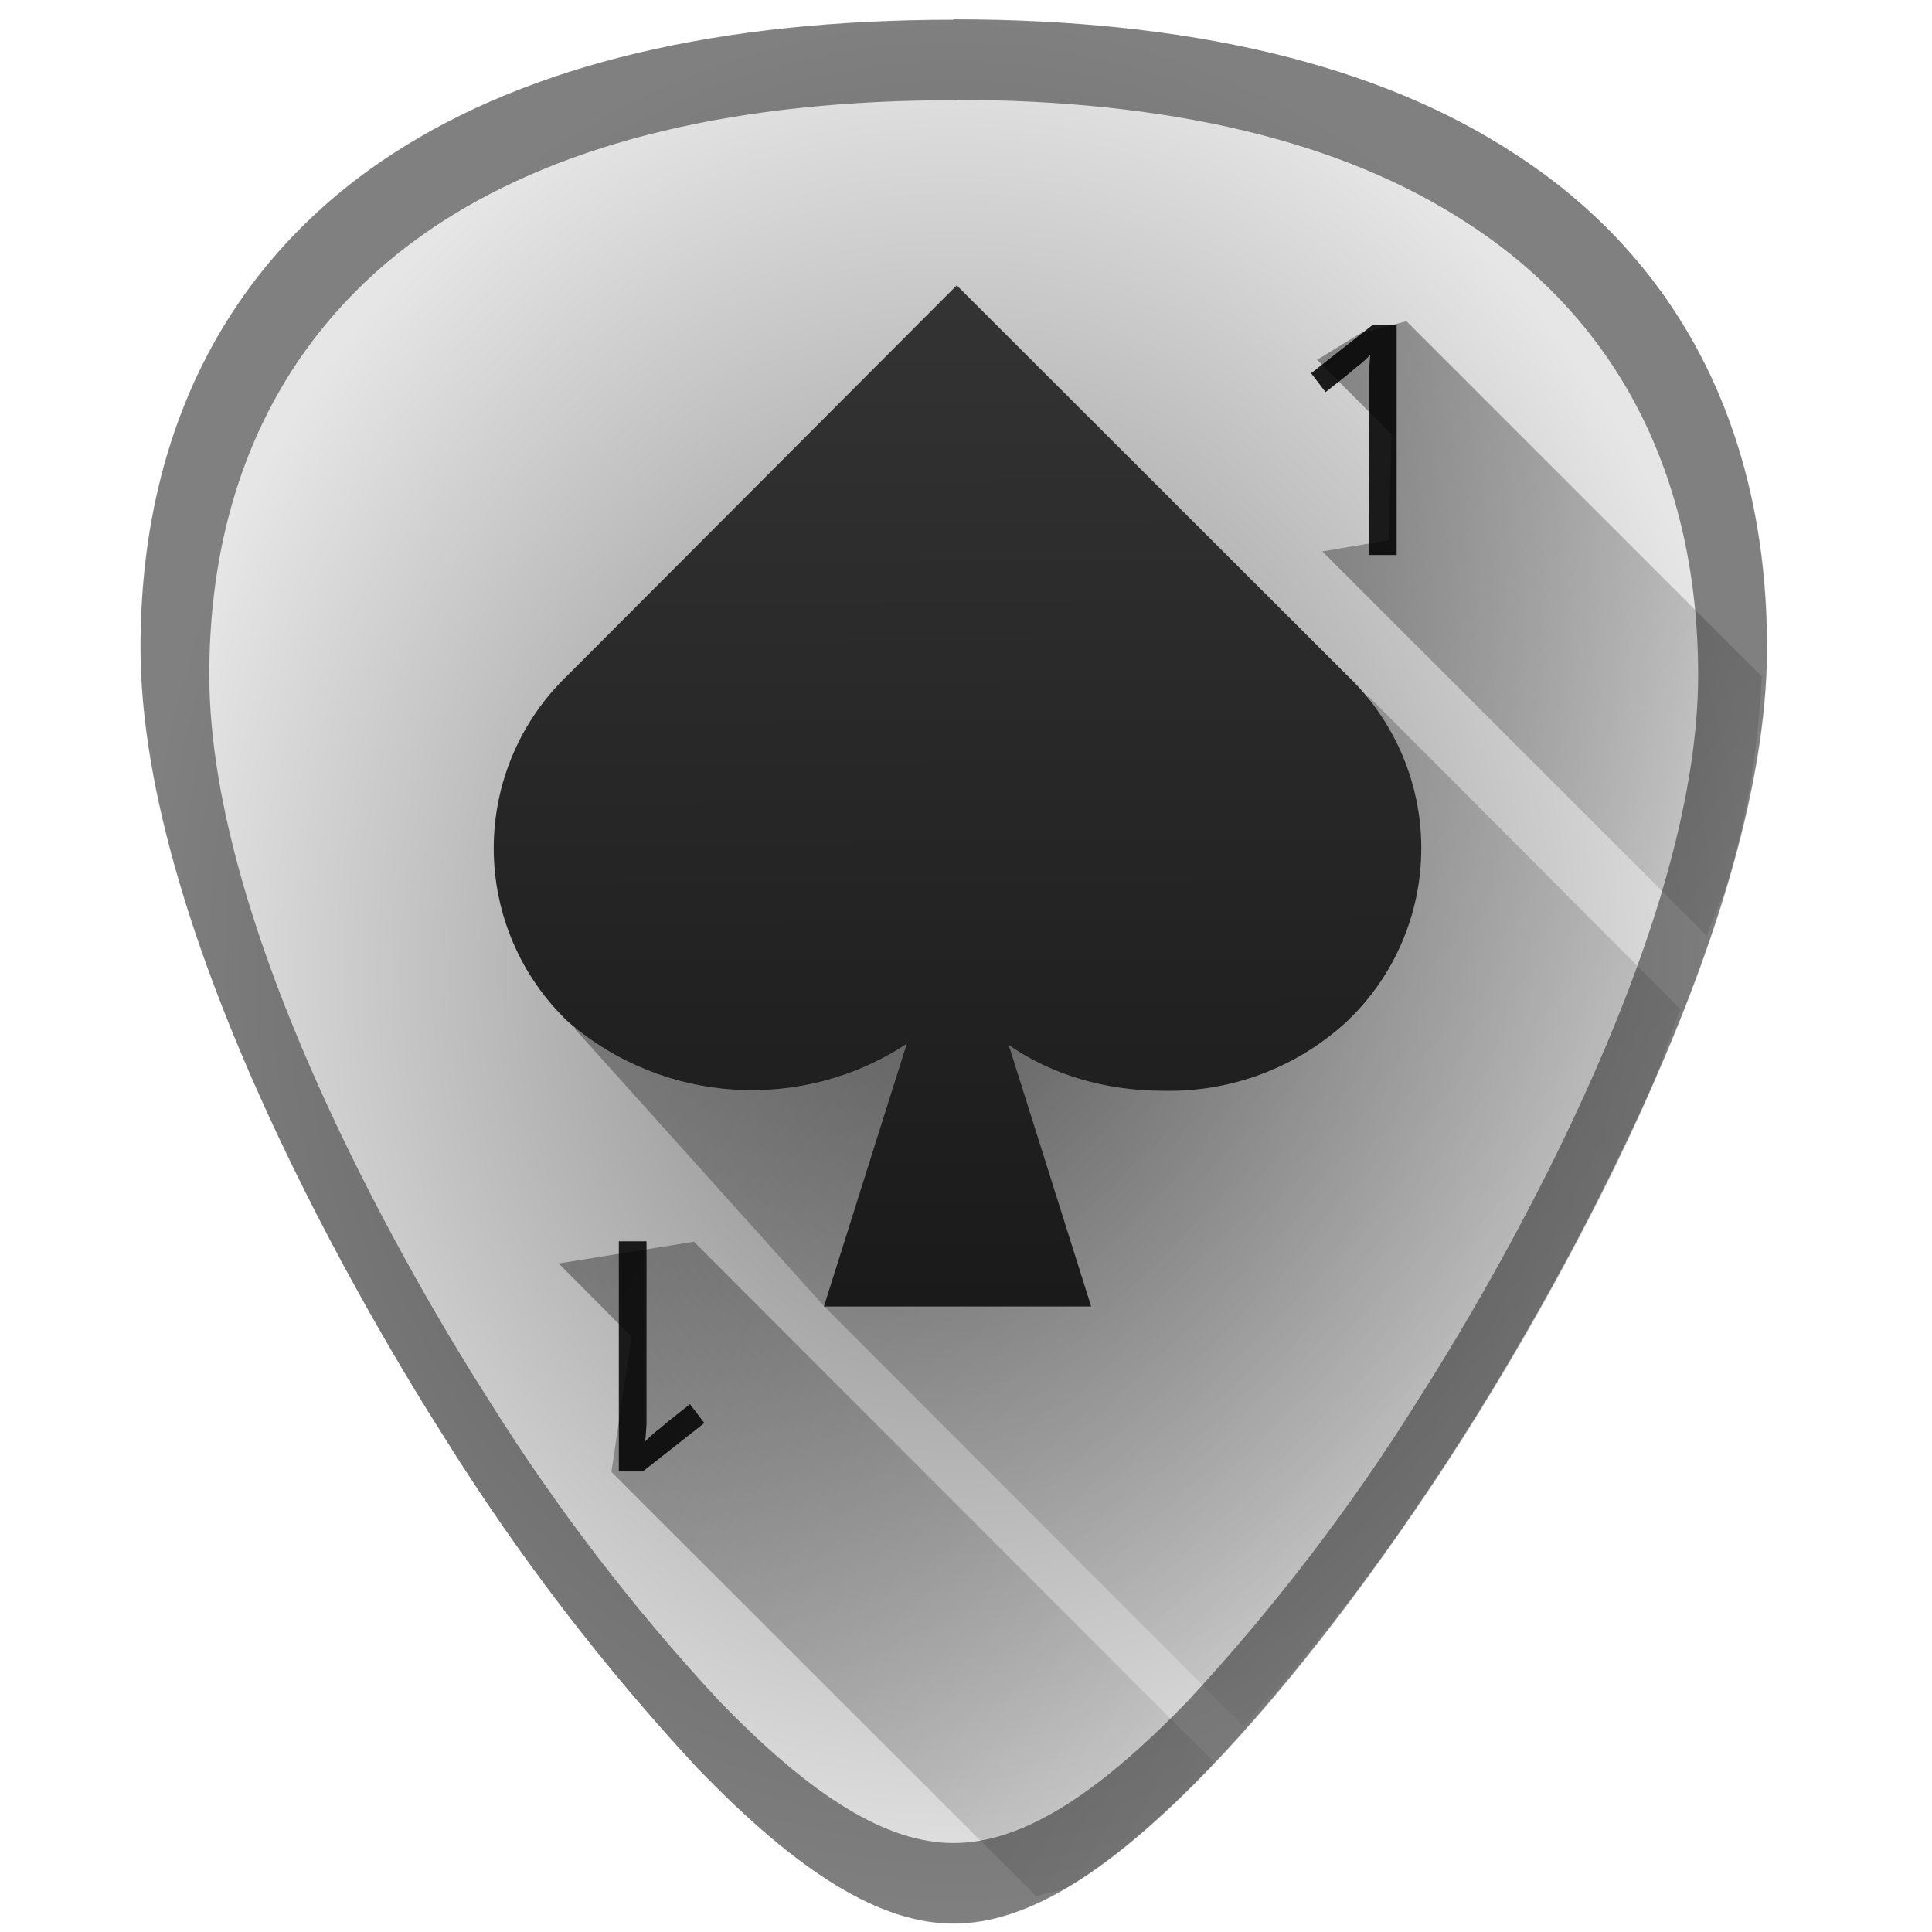
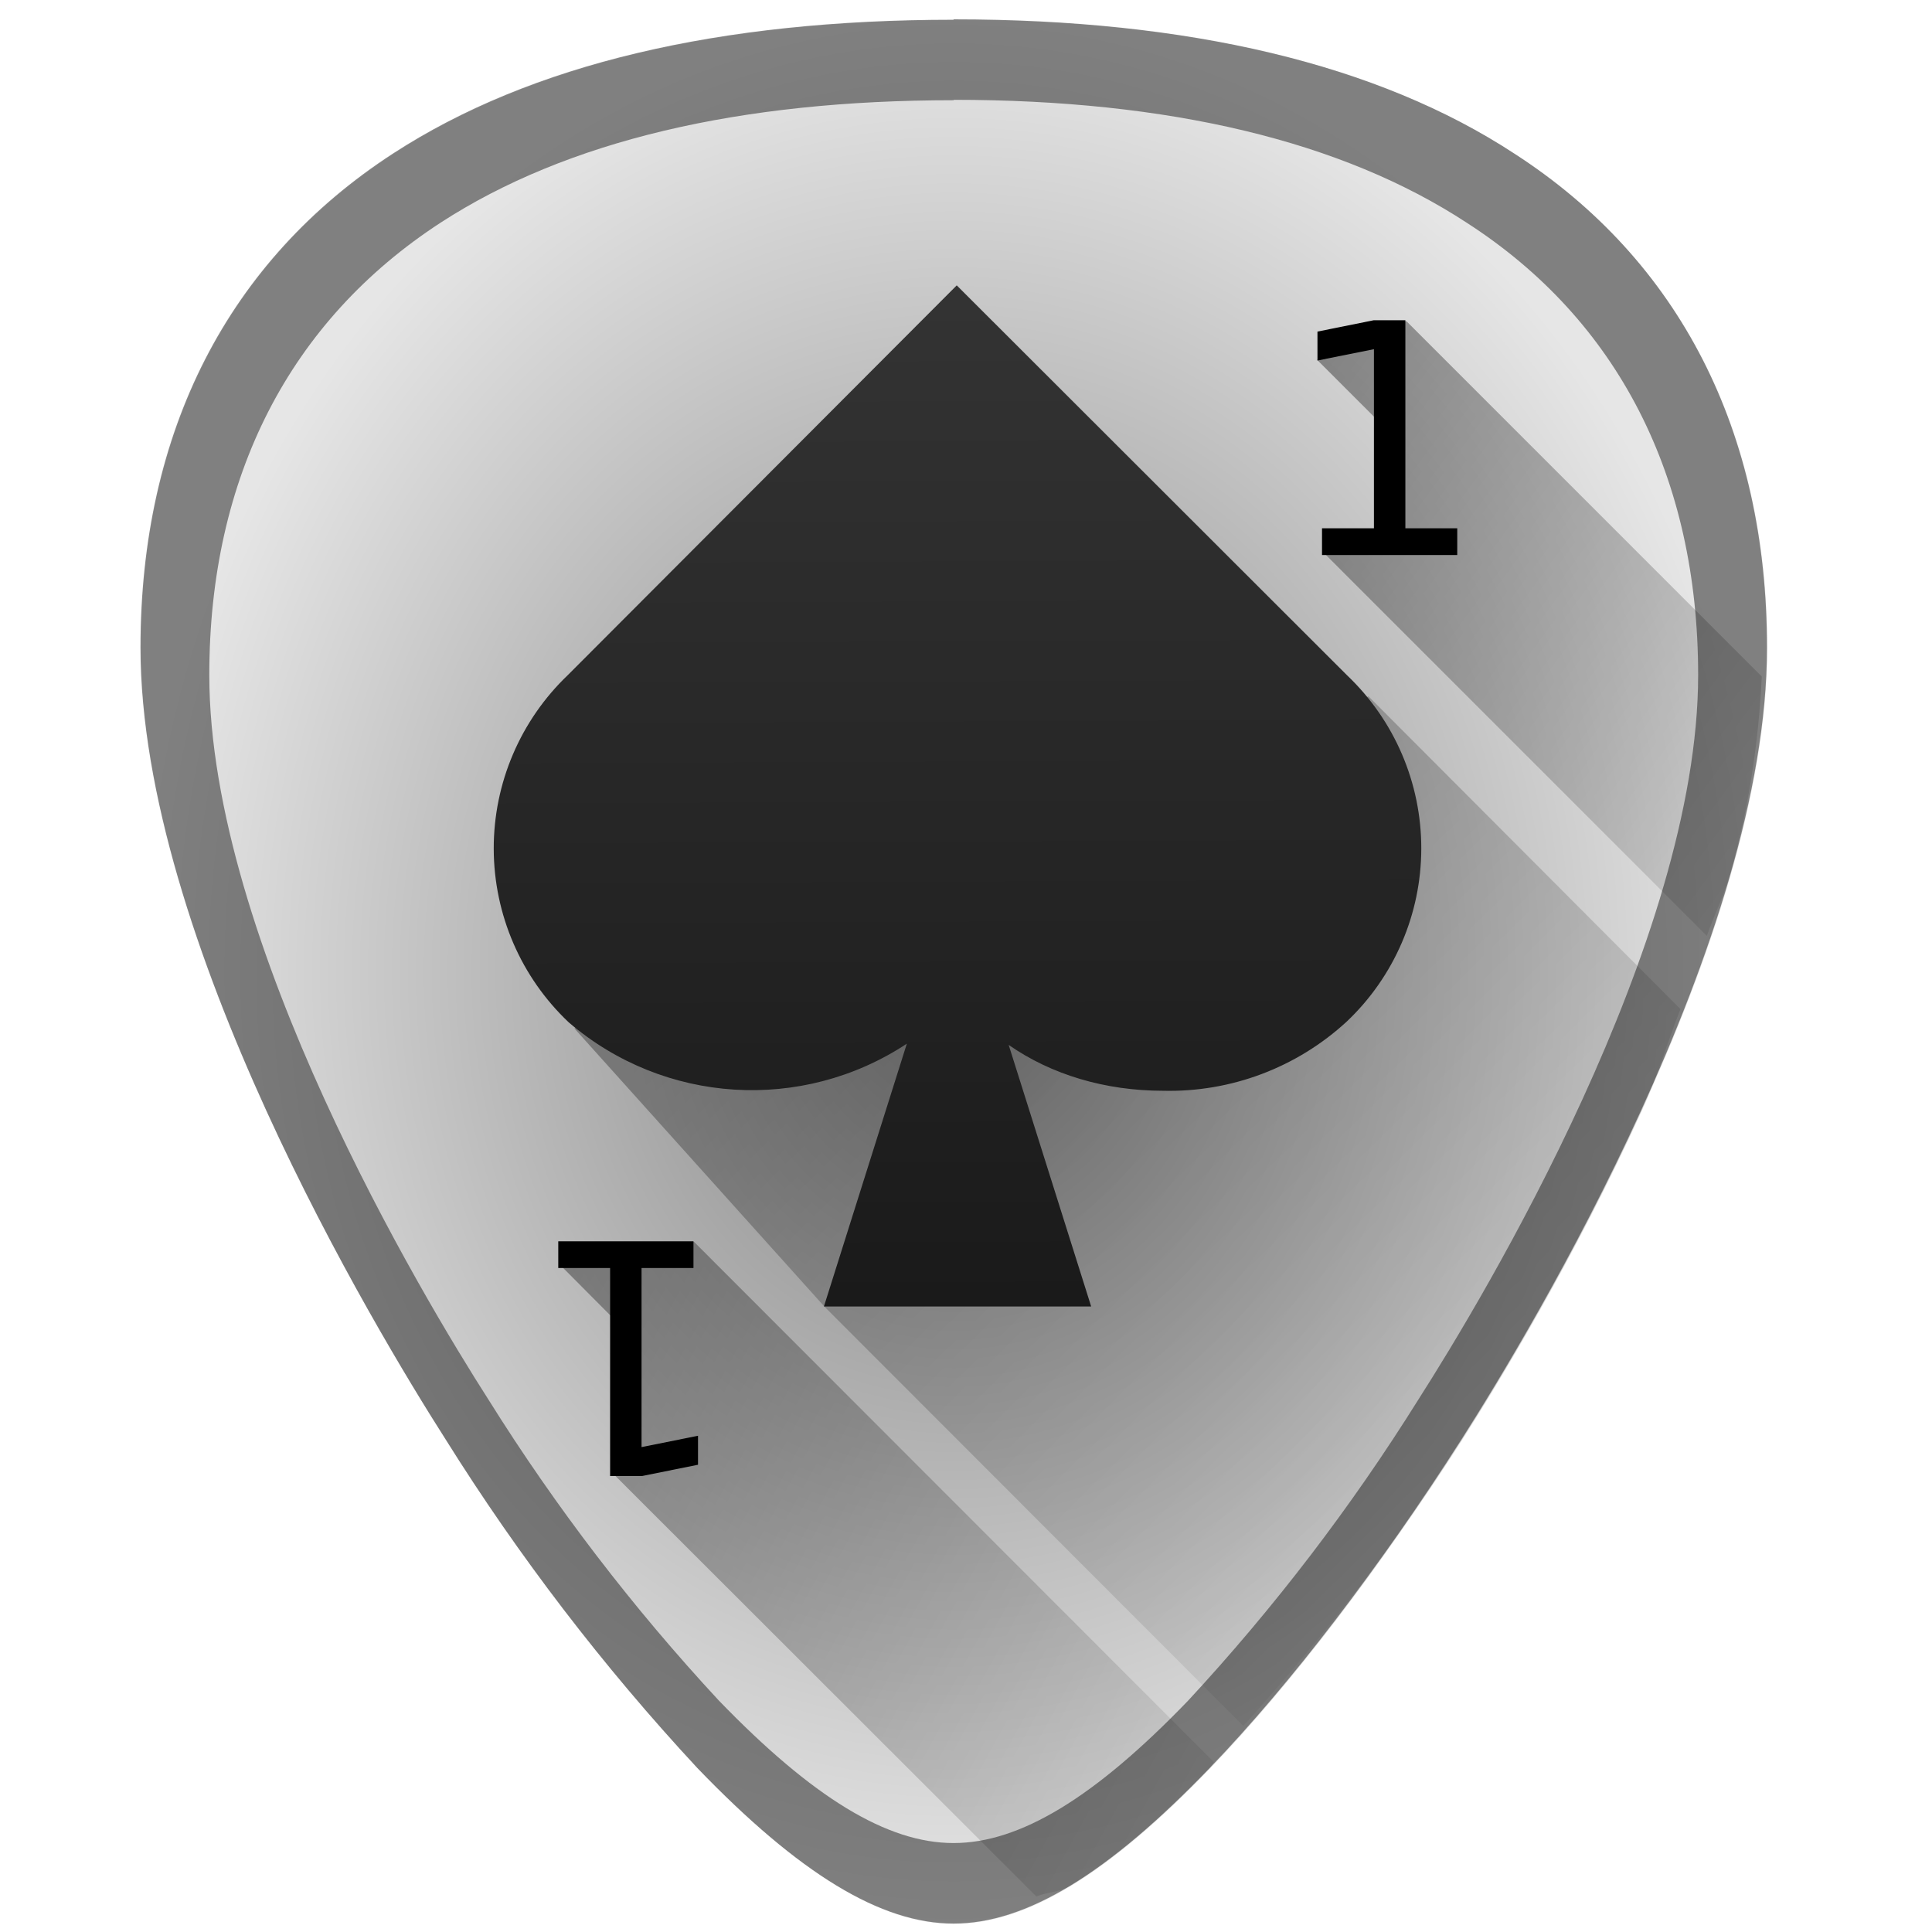
<svg xmlns="http://www.w3.org/2000/svg" xmlns:xlink="http://www.w3.org/1999/xlink" width="48" height="48">
  <defs>
    <linearGradient id="c">
      <stop offset="0" stop-color="gray" />
      <stop offset="1" stop-color="#e6e6e6" />
    </linearGradient>
    <linearGradient id="b">
      <stop offset="0" stop-color="#1a1a1a" />
      <stop offset="1" stop-color="#333" />
    </linearGradient>
    <linearGradient id="a">
      <stop offset="0" />
      <stop offset="1" stop-opacity="0" />
    </linearGradient>
    <linearGradient xlink:href="#a" id="e" gradientUnits="userSpaceOnUse" x1="16.33" y1="13.49" x2="41.66" y2="39.18" />
    <linearGradient xlink:href="#b" id="f" x1="12.18" y1="32.39" x2="12.08" y2="7.53" gradientUnits="userSpaceOnUse" />
    <radialGradient xlink:href="#c" id="d" cx="23.7" cy="24.14" fx="23.7" fy="24.14" r="20.2" gradientTransform="matrix(1 0 0 1.17075 0 -4.12)" gradientUnits="userSpaceOnUse" />
    <linearGradient xlink:href="#a" id="g" gradientUnits="userSpaceOnUse" x1="10.21" y1="29.84" x2="35.82" y2="43.9" />
    <linearGradient xlink:href="#a" id="h" gradientUnits="userSpaceOnUse" gradientTransform="translate(-.716)" x1="31.51" y1="8.87" x2="50.29" y2="22.62" />
  </defs>
  <path fill="url(#d)" d="M23.71.5C17.88.5 13.2 1.6 9.78 3.82 5.68 6.48 3.5 10.73 3.5 16.1c0 7.22 5.8 16.88 7.58 19.67a54.48 54.48 0 0 0 6.25 8.16c2.54 2.64 4.57 3.87 6.37 3.87 1.8 0 3.83-1.23 6.37-3.87 2-2.08 4.22-4.98 6.25-8.16 1.78-2.79 7.59-12.45 7.59-19.67 0-5.37-2.17-9.62-6.27-12.27C34.24 1.6 29.55.49 23.7.49z" />
  <path fill="url(#e)" opacity=".4" d="M30.89 42.88a54.54 54.54 0 0 0 5.44-7.1c.89-1.4 2.79-4.51 4.46-8.18.37-.8.63-1.69.96-2.53L34 17.3l-19.73 8.25 6.21 6.91z" />
  <path fill="url(#f)" d="M23.77 7.09l9.7 9.69a5.93 5.93 0 0 1-.01 8.6 6.5 6.5 0 0 1-4.56 1.72c-1.44 0-2.78-.4-3.84-1.14l2.05 6.5h-6.64l2.06-6.53a6.99 6.99 0 0 1-8.4-.53 5.95 5.95 0 0 1-.02-8.63z" />
  <path fill="#1a1a1a" opacity=".5" d="M23.69.48v.01c-5.82 0-10.5 1.1-13.92 3.32-4.1 2.66-6.28 6.91-6.28 12.28 0 7.22 5.8 16.88 7.58 19.67a54.48 54.48 0 0 0 6.25 8.16c2.54 2.64 4.57 3.87 6.37 3.87 1.8 0 3.83-1.23 6.37-3.87 2-2.08 4.22-4.98 6.25-8.16 1.78-2.79 7.59-12.45 7.59-19.67 0-5.37-2.17-9.62-6.27-12.27C34.23 1.59 29.53.48 23.7.48zm0 2c5.35 0 9.65 1.02 12.76 3.06 3.75 2.42 5.74 6.31 5.74 11.23 0 6.6-5.32 15.45-6.95 18a49.89 49.89 0 0 1-5.72 7.48c-2.32 2.41-4.18 3.54-5.83 3.54-1.65 0-3.5-1.13-5.83-3.54a49.87 49.87 0 0 1-5.72-7.47C10.5 32.22 5.2 23.38 5.2 16.77c0-4.92 2-8.8 5.75-11.24 3.13-2.03 7.41-3.04 12.75-3.04z" />
-   <text word-spacing="0" letter-spacing="0" font-size="8" font-weight="400" style="line-height:1.25" x="31.854" y="13.79" font-family="sans-serif" fill="#1a1a1a">
-     <tspan x="31.854" y="13.79">1</tspan>
-   </text>
-   <text fill="#1a1a1a" word-spacing="0" letter-spacing="0" font-family="sans-serif" font-size="8" font-weight="400" style="line-height:1.25" x="-18.22" y="-30.84" transform="scale(-1)">
-     <tspan x="-18.22" y="-30.84">1</tspan>
-   </text>
-   <path fill="url(#g)" opacity=".41" d="M25.75 47.12c.3-.13.54-.09.85-.27 1.05-.64 2.2-1.61 3.46-2.93l.1-.14-12.92-12.93-3.36.54 1.81 1.82-.5 3.36z" />
+   <path style="line-height:1.25" d="M34.127 7.957l-1.395.281v.719l1.403-.281v4.449h-1.29v.664h3.36v-.664h-1.289V7.957h-.789zM13.87 30.84v.664h1.288v5.168h.79l1.394-.281v-.72l-1.403.282v-4.45h1.29v-.663h-3.36z" />
+   <path d="M25.75 47.12c.3-.13.54-.09.85-.27 1.05-.64 2.2-1.61 3.46-2.93l.1-.14-12.92-12.93-3.36.54 1.81 1.82-.5 3.36z" opacity=".41" fill="url(#g)" />
  <path d="M42.406 23.252c.168-.49.406-.953.55-1.445.499-1.715.737-3.391.815-4.998L34.943 7.98l-1.14.3-1.08.66 1.851 1.85-.07 2.63-1.65.28z" opacity=".4" fill="url(#h)" />
</svg>
